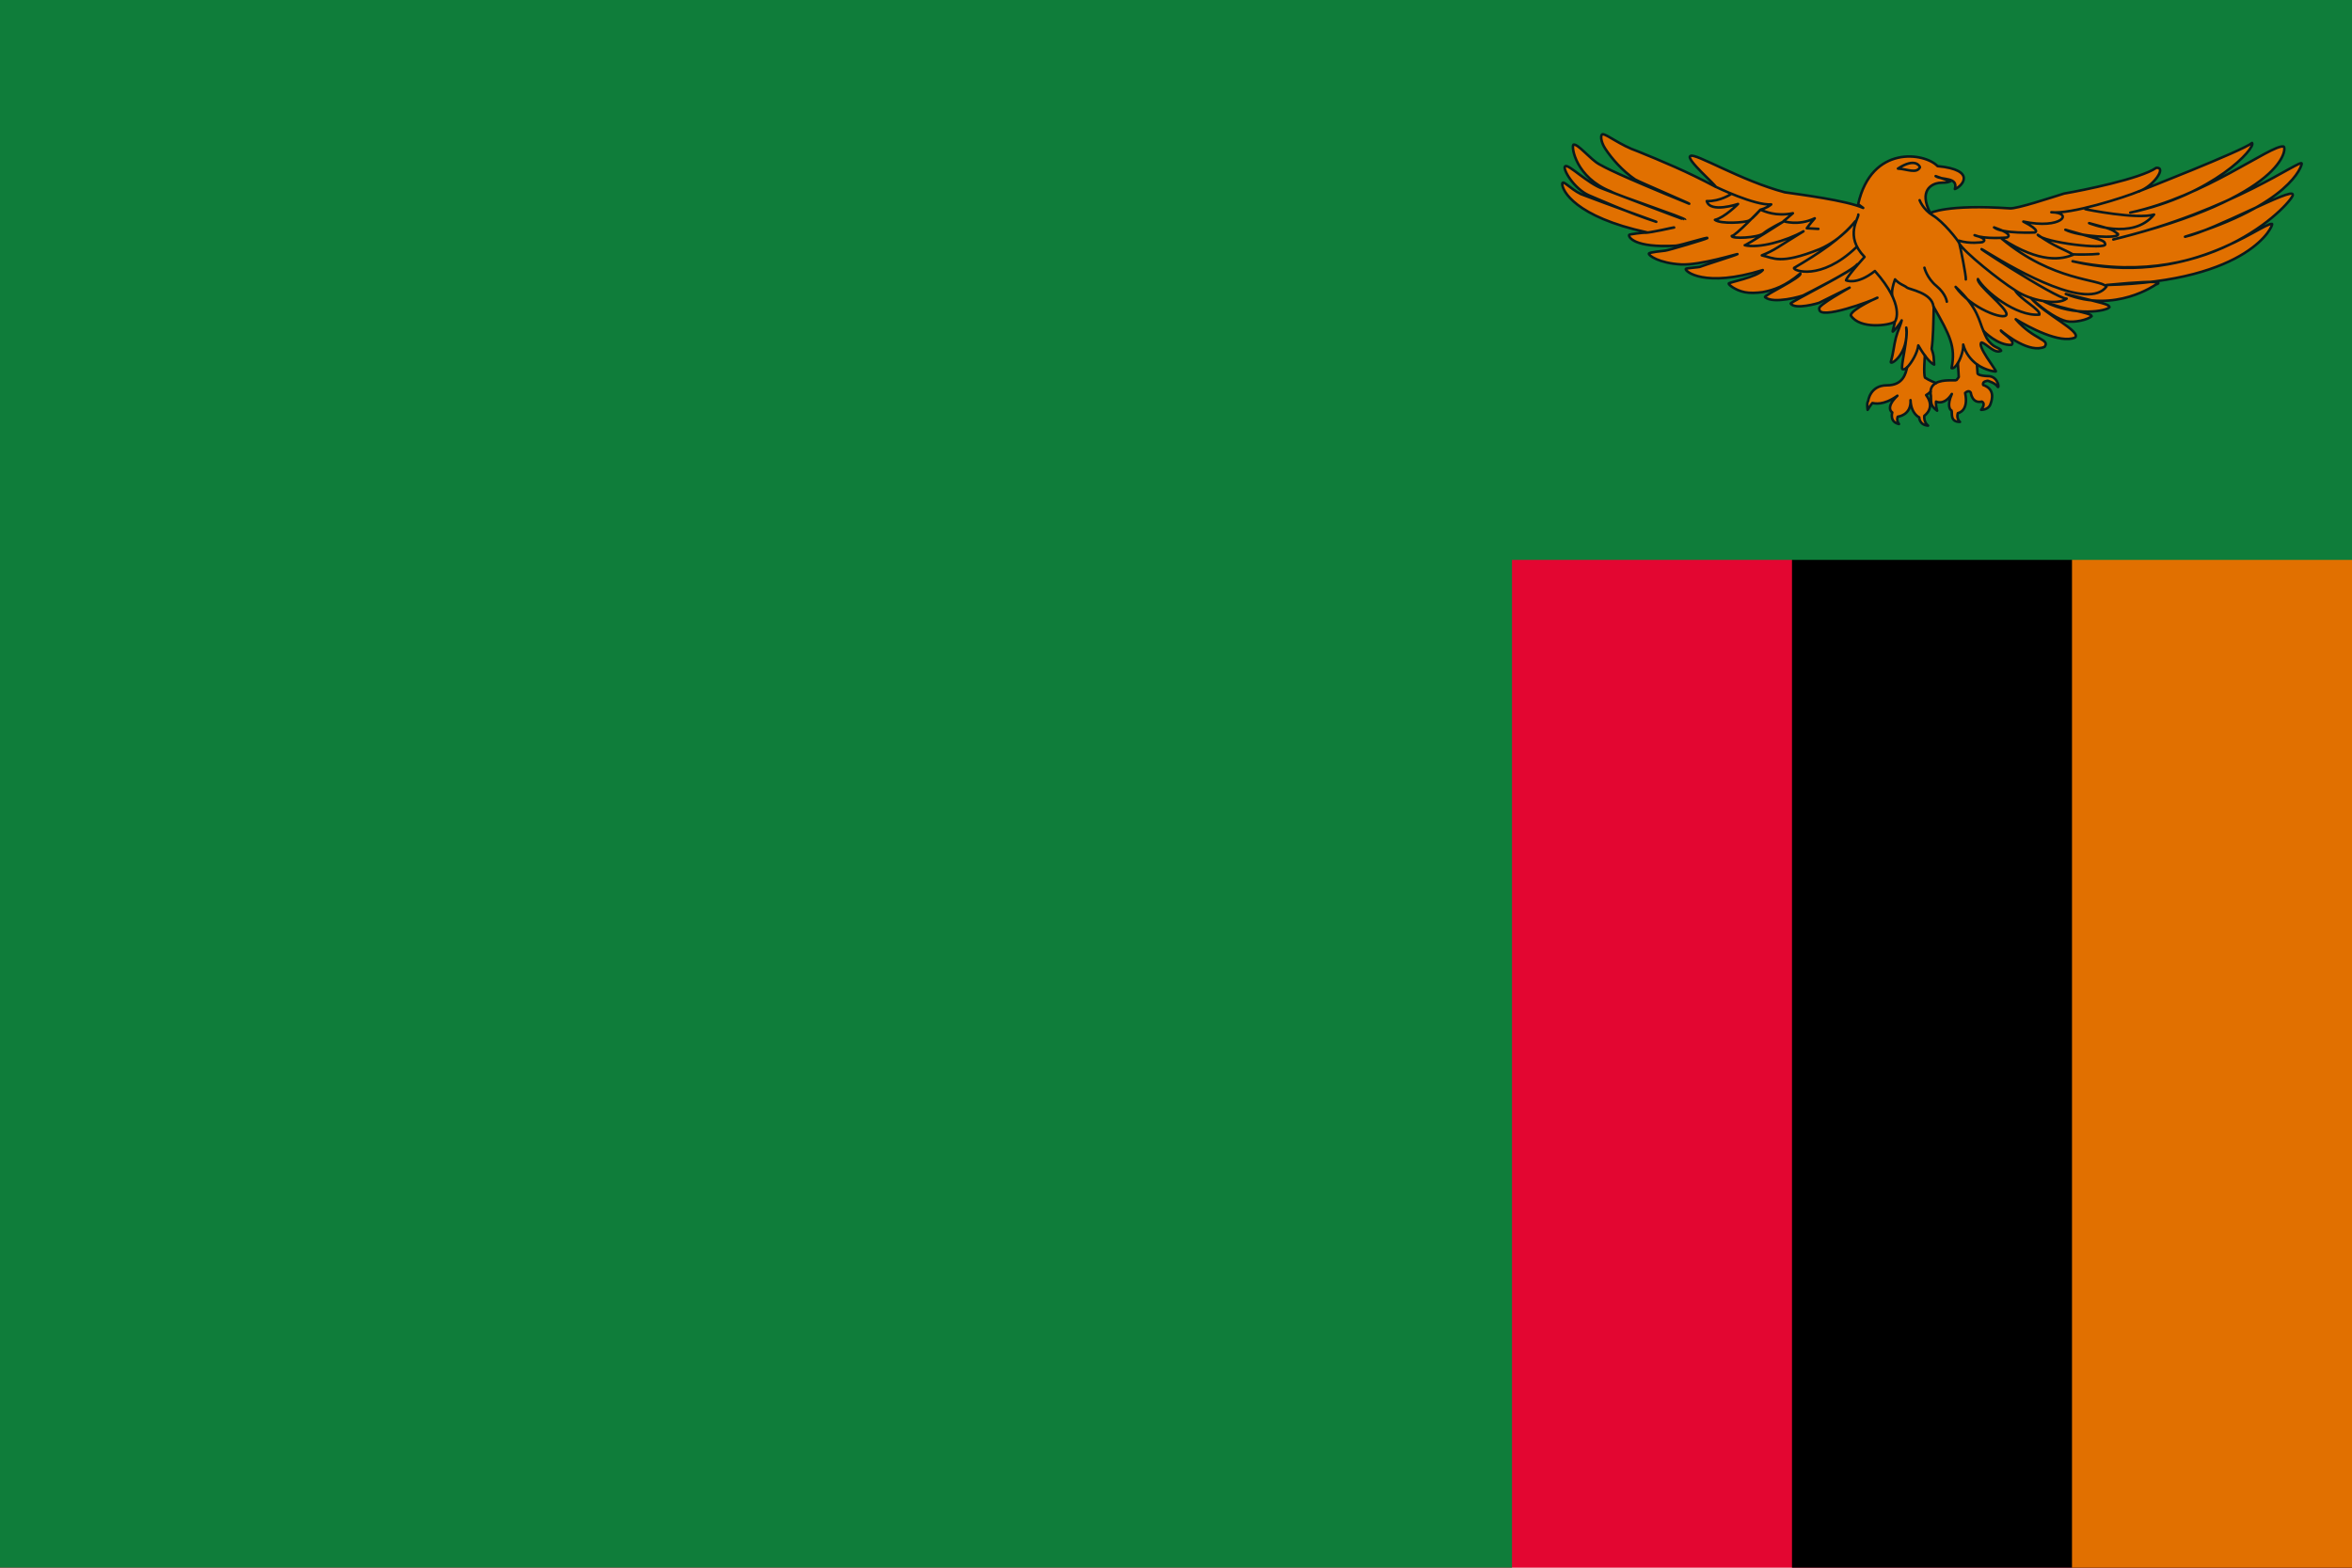
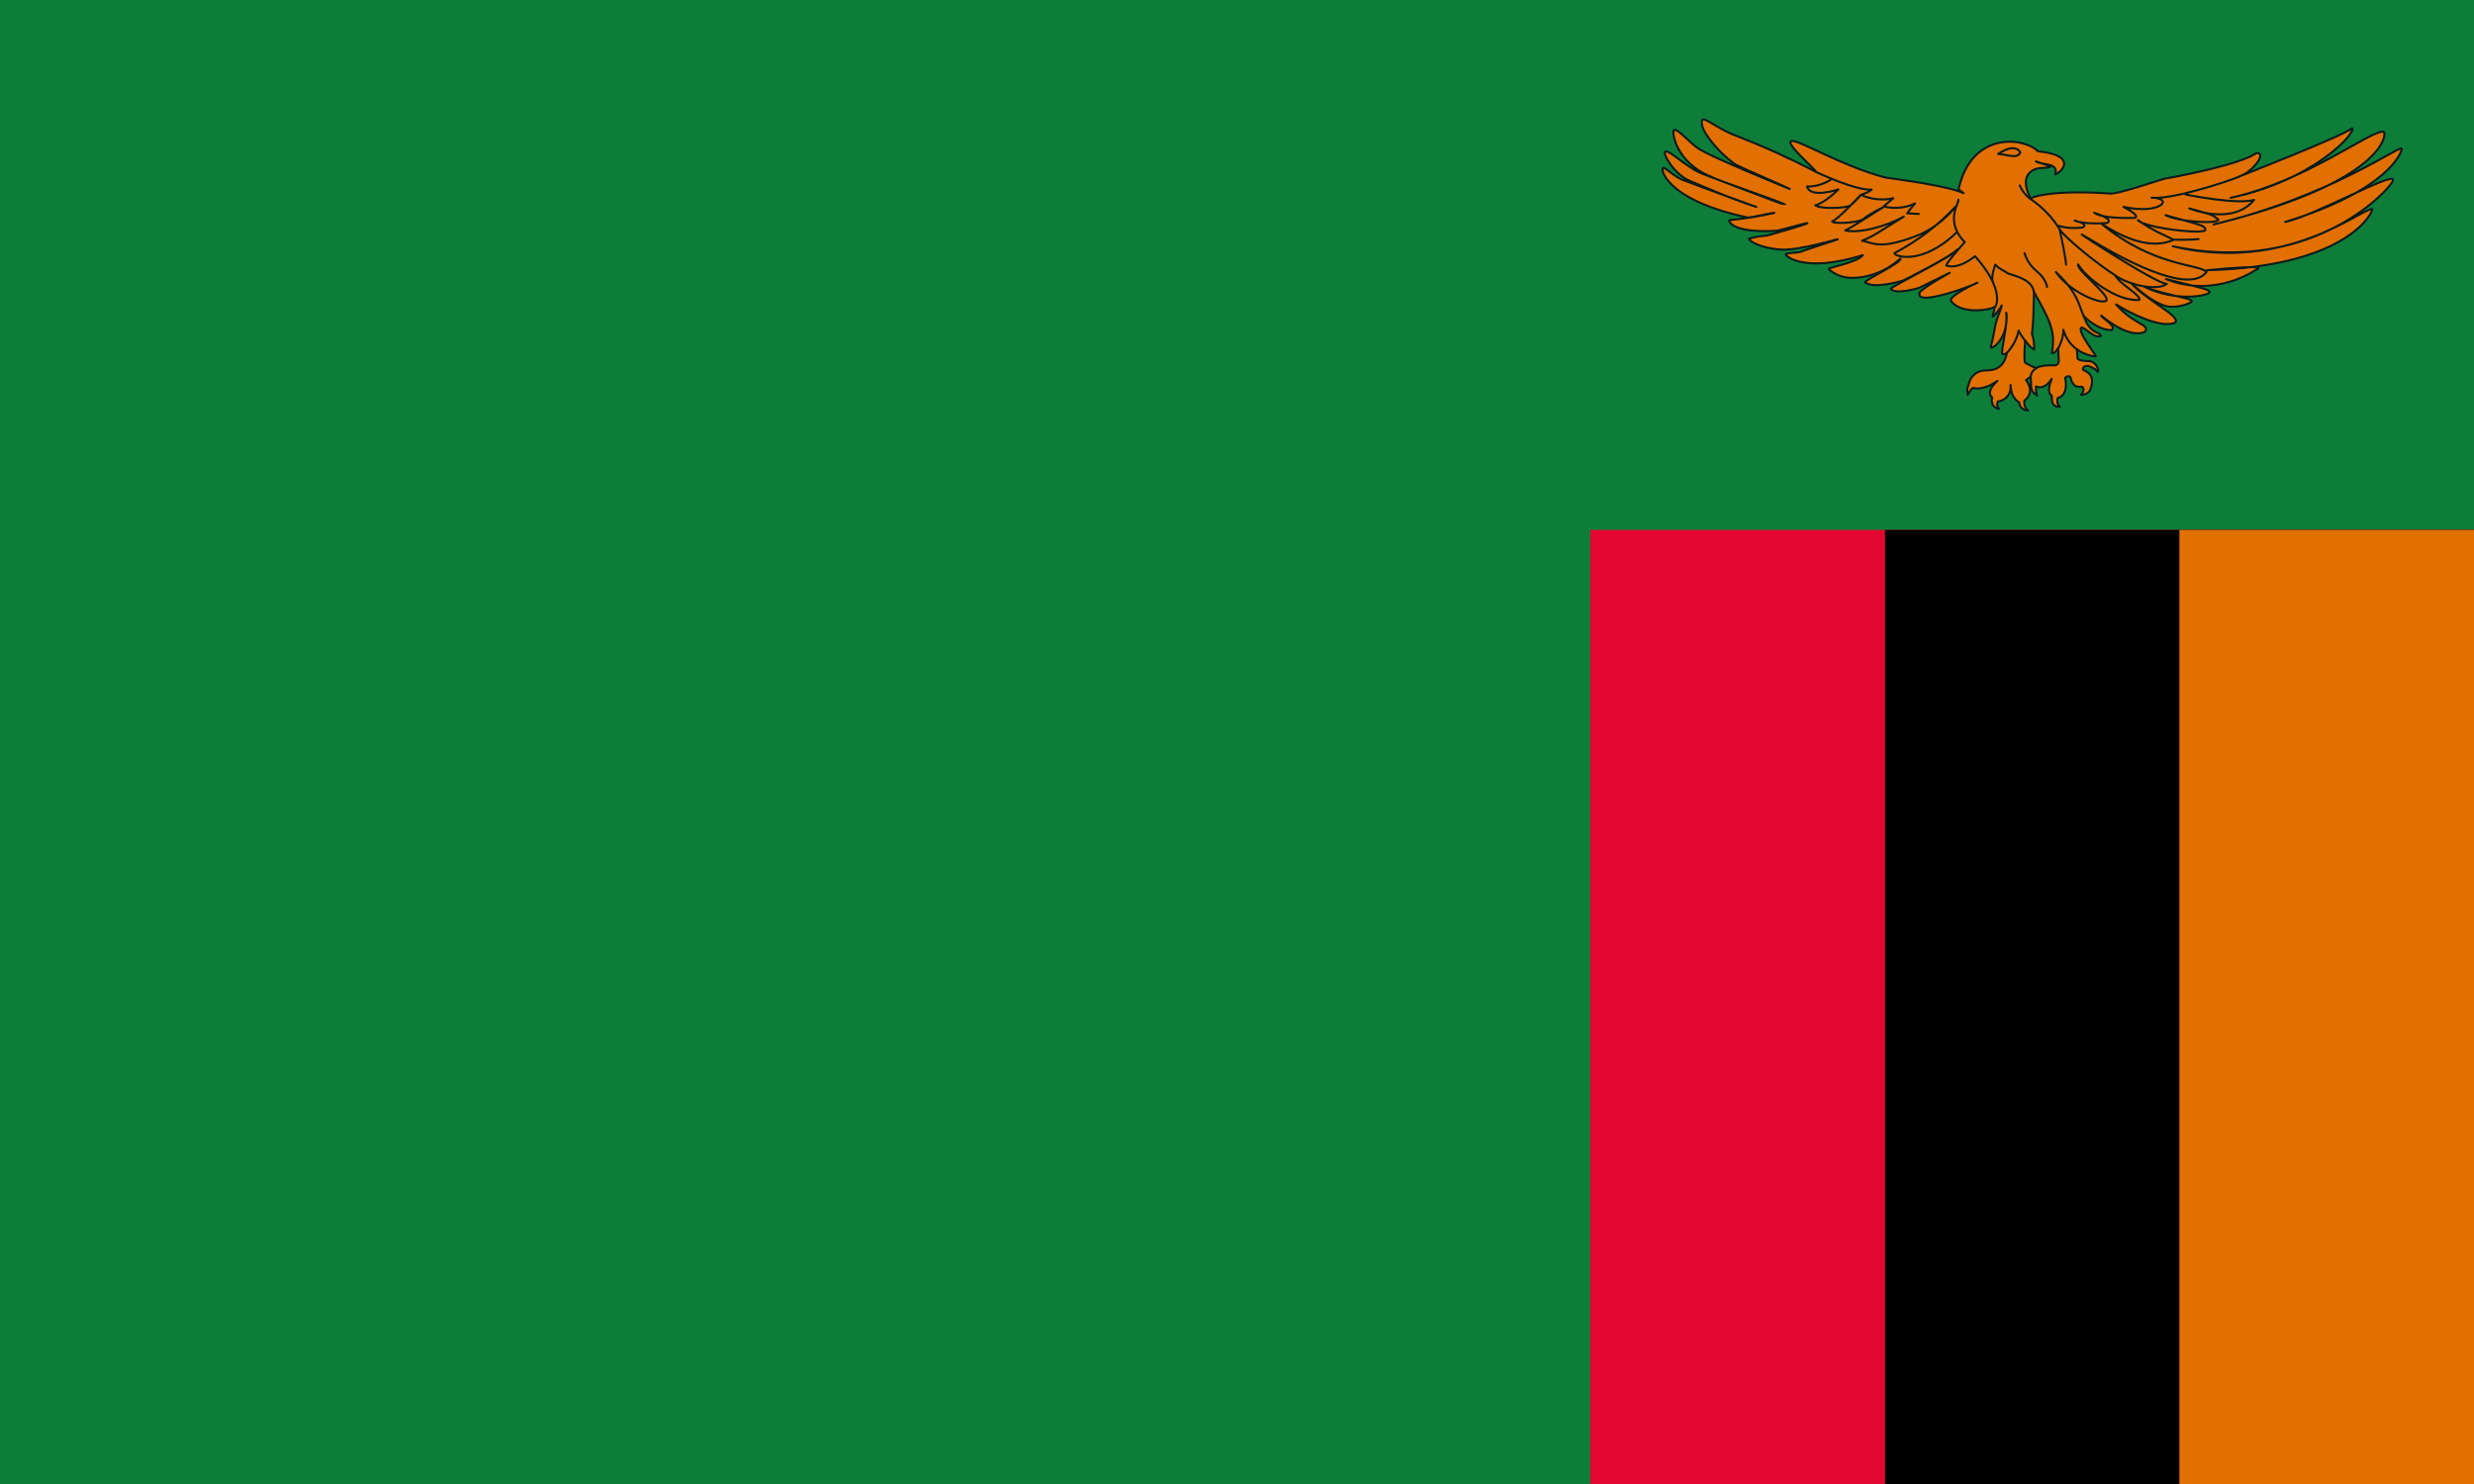
- <svg xmlns="http://www.w3.org/2000/svg" width="900" height="600" viewBox="0 0 83328 55552">
-   <path fill="#e30631" d="M0 0h83328v55552H0z" />
-   <path d="M63488 0h19840v55552H63488z" />
-   <path fill="#e17000" d="M73408 0h9920v55552h-9920z" />
-   <path fill="#0f7d3a" d="M0 0h83328v19840H53568v35712H0z" />
-   <g stroke="#0a1a1d" stroke-linecap="round" stroke-linejoin="round" stroke-width="90">
-     <path fill="#e17000" d="M68202 13383c132 92 386 191 386 191 241-144 702-78 726-104 38-41 82-110 82-110l-30-494c-84 135-162 203-225 178 157-758-68-1176-631-2166-13 588-21 1108-74 1484 93 283 66 270 89 558-111-49-227-180-329-320 0 0-57 662 6 783zm2181-1405c236 387 444 302 514 453-232 126-520-262-695-295-175 110 516 963 511 1025-9 15-359-28-674-250 13 178 23 310 23 317 0 17 25 92 427 103 327 47 352 484 277 363-76-121-340-201-340-201s-213 11-163 150c415 144 327 495 251 691-75 196-326 190-326 190s182-213 25-294c-346 81-390-311-390-311s-56-127-201 6c138 657-257 714-257 714s-69 185 75 312c-377 5-258-335-302-409-44-12-175-162 13-582-276 426-559 270-559 270s-19 133 38 323c-214-161-220-236-220-524-10-51-14-103-13-150-47 46-101 91-157 121 346 461-63 732-63 732s-37 213 132 351c-314-23-314-294-314-294s-289-121-308-610c32 541-452 587-452 587s-63 121 44 260c-346-70-239-410-239-410s-270-161 182-593c-496 357-810 271-886 259 0 0-56 58-169 242-38-271 19-311 19-311s61-561 666-559c583 2 667-436 713-636-83 75-129 77-164 64-89-35 223-1156 135-1473 97 952-569 1350-548 1216 92-307 112-596 179-852 66-256 181-479 207-620-80 163-288 388-308 396-56 40 119-393 39-337-162 112-1208 272-1535-234 3-216 1018-671 941-626-153 92-2106 825-2054 391-108-102 1109-770 1081-755-27 15-1039 516-1079 537-39 21-863 259-1018 33-26-50 2349-1225 2357-1393-156 225-1842 1066-1907 1100-65 33-1058 320-1358 66-64-61 1315-701 1252-842-527 447-942 590-1335 662-219 32-459 39-634 4-351-72-576-272-572-305-1-47 1001-223 1209-480-2068 640-2767 40-2729-40 16-32 474-55 520-79 32-24 1285-418 1312-445 27-28-1301 398-1999 364-789-45-1160-322-1139-385 18-46 490-92 579-103 103-8 1448-409 1490-444 86-71-933 259-1121 269-1469 81-1679-309-1649-383 9-23 507-88 585-77 89 6 997-175 1009-183 46-31-881 200-956 171-2561-554-3006-1487-3006-1710 0-193 263 161 667 355 885 339 2726 1001 2663 980-989-318-2087-817-2373-933-546-231-971-968-852-1038 124-76 787 605 1327 799 109 39 2913 1116 2919 1100 24-63-2429-870-2631-1005-1238-490-1409-1580-1324-1657 155-44 592 516 911 693 200 111 585 336 3191 1401 25-9-1698-742-1917-860-443-301-830-741-1060-1094-169-260-174-509-86-509 145 0 625 394 1231 602 849 345 1762 723 2761 1258 60-22-1092-1005-884-1090 156-123 1778 873 3340 1287 579 85 2183 289 2778 554-120-82-140-107-177-136 471-2104 2354-1827 2812-1345 1408 133 867 723 613 812 126-440-454-305-681-458 174 62 348 121 522 183-147 66-206 38-410 58-248 34-720 265-302 1067 0 0 591-318 2816-166 241 27 1519-400 1925-524 646-111 2705-524 3262-910 391-42-106 662-602 827 0 0 3669-1434 3999-1710 151 166-1368 1848-4314 2468 2676-579 4961-2399 5427-2344 135 28 105 1779-6029 3296 4240-1021 6676-2887 6676-2690 0 98-422 1455-4135 2593 1037-220 3848-1792 3818-1489 91 124-2721 3433-7802 2358 4059 965 6690-1365 7066-1324 75 14-752 2041-5863 2165 2450-234 1744-14 1744-14s-1444 1034-3187 331c1368 345 1518 359 1548 469-90 138-1218 345-2300-193 717 290 1657 387 1669 510-118 127-623 243-898 179-247-57-703-299-1251-816 491 576 1788 1175 1562 1395-526 235-1653-372-2104-648 646 745 1232 704 1022 979-526 235-1353-413-1548-579 0 69 556 373 375 510-481 28-976-479-992-496 34 89 69 173 112 252z" />
-     <path fill="none" d="M60800 6626s1372 664 1952 617c-154 133-384 188-384 188 145 55 546 250 1151 125-145 133-333 281-333 281s520 180 1108-101c-179 203-281 352-281 352l409 23m-3093-1235s-384 266-861 250c119 438 1108 102 1108 102s-478 484-818 563c204 156 1065 101 1210 23s400-383 400-383-886 938-1014 930c-17 110 929 70 1125-94s690-406 690-406-1295 828-1355 828c486 118 1458-140 2080-492-921 563-1006 664-1475 852 418 86 631 344 2046-219 809-352 1269-993 1269-993-502 618-1295 1142-2173 1657-51 94 938 477 2199-726m77-1165c25 125-503 758 221 1501-656 734-656 828-656 828s366 188 1023-328c1082 1219 721 1777 721 1777m-86-861s-100-131 78-620c160 177 338 215 416 286 78 72 895 181 947 681m-321-1380s85 367 426 648c341 282 367 555 367 555m-1408 2328c162-159 370-519 397-778 59 98 130 222 234 360m1170 266c109-186 201-475 188-656 81 318 289 556 485 701m-2029-5816s119 328 468 539c358 211 895 876 938 993 41 142 247 1164 230 1274m6142-3125c-526 221-2435 827-3111 745 811 13 360 620-993 331 647 330 406 386 406 386s-1142 55-1443-180c767 262 451 359 451 359s-782 69-1142-83c556 152 270 248 270 248s-451 69-827-55m4480-1117c30 14 1834 373 2436 193-767 938-2301 304-2301 304 752 207 782 193 1023 386 75 179-1383 96-1864-152 1338 386 1368 359 1413 510 60 207-2195-55-2391-331 602 428 933 511 1263 704-406 165-1157 330-2540-566 1819 1517 3457 1420 3713 1696-631 855-3082-510-4209-1199-1128-690 2465 1668 2796 1627-310 250-1296 77-1835-304m-3362-4349c0-36-165-360-779 45 329 18 654 191 779-45zm2250 5797c-158-337-178-812-986-1560 536 764 1750 1203 1801 982 52-221-1069-1058-1011-1259 222 414 1348 1336 2177 1260 57-178-679-536-869-871-529-326-1821-1365-1967-1651m4929 369c-210 28-842 28-932 14m-4825 4564c-131 69-186 183-191 305" />
-   </g>
+ <svg xmlns="http://www.w3.org/2000/svg" width="1200" height="720">
+   <path fill="#0f7d3a" d="M0 0h1200v720H0z" />
+   <path fill="#e30631" d="M771.4 257.1H1200V720H771.4z" />
+   <path d="M914.3 257.1H1200V720H914.3z" />
+   <path fill="#e17000" d="M1057.1 257.1H1200V720h-142.9z" />
+   <path fill="#e17000" stroke="#0a1a1d" stroke-linecap="round" stroke-linejoin="round" d="M982.4 176c1.8 1.2 5.2 2.6 5.2 2.6 3.3-2 9.6-1.1 10-1.5.5-.5 1-1.5 1-1.5l-.3-6.7q-1.8 2.8-3.1 2.4c2.1-10.3-1-16-8.6-29.6-.2 8-.3 15.2-1 20.3 1.2 3.9.8 3.7 1.2 7.6-1.5-.6-3.1-2.4-4.5-4.4 0 0-.8 9.1 0 10.8m29.8-19.3c3.2 5.3 6 4.2 7 6.2-3.2 1.7-7-3.6-9.5-4-2.4 1.5 7 13.2 7 14-.1.2-5-.4-9.2-3.4l.3 4.3c0 .3.3 1.3 5.8 1.4 4.5.7 4.8 6.7 3.8 5-1-1.6-4.6-2.7-4.6-2.7s-3 .1-2.3 2c5.7 2 4.5 6.8 3.5 9.5-1 2.6-4.5 2.6-4.5 2.6s2.5-3 .3-4c-4.7 1-5.3-4.3-5.3-4.3s-.8-1.8-2.7 0c1.8 9-3.6 9.8-3.6 9.8s-.9 2.6 1 4.3c-5 0-3.5-4.6-4-5.6-.7-.1-2.5-2.2.1-8-3.8 5.9-7.6 3.7-7.6 3.7s-.3 1.9.5 4.5c-3-2.2-3-3.3-3-7.2l-.2-2-2.2 1.6c4.8 6.3-.8 10-.8 10s-.5 3 1.8 4.8c-4.3-.3-4.3-4-4.3-4s-4-1.7-4.2-8.4a7 7 0 0 1-6.2 8s-.9 1.7.6 3.6c-4.7-1-3.3-5.6-3.3-5.6s-3.7-2.2 2.5-8c-6.8 4.8-11 3.6-12 3.4 0 0-.9.8-2.4 3.4-.5-3.8.3-4.3.3-4.3s.8-7.7 9-7.6c8 0 9.2-6 9.8-8.7-1.1 1-1.7 1-2.2.8-1.2-.4 3-15.8 1.8-20.1 1.4 13-7.8 18.5-7.5 16.6 1.3-4.2 1.6-8.1 2.5-11.6s2.5-6.6 2.8-8.5c-1 2.2-4 5.3-4.2 5.4-.8.6 1.6-5.4.5-4.6-2.2 1.5-16.5 3.7-21-3.2 0-3 14-9.2 12.9-8.6-2 1.3-28.8 11.3-28.1 5.4-1.5-1.4 15.2-10.5 14.8-10.3l-14.8 7.3c-.5.3-11.8 3.5-13.9.5-.4-.7 32.1-16.8 32.3-19.1-2.2 3-25.2 14.6-26.1 15s-14.5 4.4-18.6 1c-.9-.9 18-9.6 17.1-11.6a36 36 0 0 1-18.3 9c-3 .5-6.2.6-8.6.1-4.8-1-7.9-3.7-7.8-4.1 0-.7 13.6-3 16.5-6.6-28.3 8.8-37.9.5-37.4-.6.3-.4 6.5-.7 7.2-1 .4-.4 17.5-5.8 18-6.1.3-.4-17.9 5.4-27.4 5-10.8-.7-16-4.5-15.6-5.3a32 32 0 0 1 7.9-1.4c1.4-.1 19.8-5.6 20.4-6 1.2-1-12.8 3.4-15.4 3.6-20 1.1-23-4.2-22.5-5.2a174 174 0 0 0 21.8-3.5c.6-.5-12 2.6-13.1 2.2-35-7.5-41.1-20.3-41.1-23.3 0-2.7 3.6 2.2 9.1 4.8 12.1 4.7 37.3 13.7 36.4 13.4-13.5-4.3-28.5-11.2-32.4-12.7-7.5-3.2-13.3-13.3-11.7-14.2 1.7-1 10.8 8.2 18.2 10.9 1.5.5 39.8 15.3 39.9 15 .3-.8-33.2-11.9-36-13.7C813 79 810.7 64 812 63c2.1-.6 8.1 7 12.5 9.5 2.7 1.5 8 4.6 43.6 19.2.4-.1-23.2-10.2-26.2-11.8a56 56 0 0 1-14.5-15c-2.3-3.5-2.4-7-1.2-7 2 0 8.6 5.5 16.8 8.3a377 377 0 0 1 37.8 17.2c.8-.3-15-13.7-12-14.9 2-1.7 24.2 12 45.6 17.6 8 1.2 29.9 4 38 7.6-1.6-1.1-1.9-1.5-2.4-1.9 6.4-28.7 32.2-25 38.5-18.4 19.2 1.9 11.8 10 8.4 11.2 1.7-6-6.2-4.2-9.4-6.3l7.2 2.5c-2 .9-2.8.5-5.6.8-3.4.4-9.9 3.6-4.2 14.6 0 0 8.1-4.4 38.6-2.3 3.3.4 20.8-5.5 26.3-7.2 8.9-1.5 37-7.1 44.6-12.4 5.4-.6-1.4 9-8.2 11.3 0 0 50.2-19.6 54.7-23.4 2 2.3-18.7 25.3-59 33.8 36.6-8 67.9-32.9 74.2-32.1 1.9.4 1.5 24.3-82.4 45 58-13.9 91.3-39.4 91.3-36.7 0 1.3-5.8 19.9-56.6 35.5 14.2-3 52.7-24.6 52.3-20.4 1.2 1.7-37.3 47-106.8 32.2 55.5 13.2 91.5-18.6 96.7-18 1 .1-10.3 27.9-80.2 29.6 33.5-3.2 23.8-.2 23.8-.2s-19.7 14.1-43.6 4.5c18.8 4.7 20.8 4.9 21.2 6.4-1.2 1.9-16.6 4.7-31.5-2.6 9.9 4 22.7 5.3 22.9 7-1.6 1.7-8.5 3.3-12.3 2.4-3.4-.8-9.6-4-17.1-11.2 6.7 8 24.4 16.1 21.3 19.1-7.2 3.2-22.6-5-28.7-8.8 8.8 10.1 16.8 9.6 14 13.3-7.3 3.3-18.6-5.6-21.2-7.9 0 1 7.6 5.1 5.1 7-6.6.4-13.4-6.5-13.6-6.8z" />
+   <path fill="none" stroke="#0a1a1d" stroke-linecap="round" stroke-linejoin="round" d="M881 83.5s18.9 9 26.8 8.5c-2.1 1.8-5.3 2.5-5.3 2.5 2 .8 7.5 3.4 15.8 1.7l-4.6 3.9s7.1 2.4 15.2-1.4c-2.5 2.8-3.8 4.8-3.8 4.8l5.6.3M888.3 87s-5.2 3.7-11.8 3.5c1.7 6 15.2 1.4 15.2 1.4s-6.5 6.6-11.2 7.7c2.8 2 14.6 1.3 16.6.3s5.4-5.3 5.4-5.3-12 12.9-13.8 12.7c-.3 1.5 12.7 1 15.3-1.2s9.5-5.6 9.5-5.6-17.7 11.3-18.5 11.3c6.6 1.6 19.9-1.9 28.4-6.7-12.6 7.7-13.7 9-20.2 11.7 5.8 1.1 8.7 4.7 28-3 11-4.9 17.4-13.6 17.4-13.6a111 111 0 0 1-29.7 22.6c-.7 1.3 12.8 6.6 30-9.9m1-16c.4 1.8-6.8 10.4 3.1 20.6-9 10-9 11.3-9 11.3s5 2.6 14-4.5c14.8 16.7 9.9 24.4 9.9 24.4m-1.2-11.8s-1.3-1.8 1.1-8.5c2.2 2.4 4.6 3 5.7 4 1 .9 12.2 2.4 13 9.2m-4.5-18.8s1.2 5 5.9 8.8 5 7.6 5 7.6M973.6 171c2.2-2.1 5-7 5.5-10.6q1 2 3.2 5m16 3.6c1.5-2.6 2.7-6.5 2.5-9a18 18 0 0 0 6.7 9.6M979.7 90s1.6 4.5 6.4 7.4a48 48 0 0 1 12.8 13.6c.6 2 3.4 15.9 3.2 17.4m84-42.7c-7.2 3-33.3 11.3-42.5 10.2 11 .1 4.9 8.4-13.6 4.5 8.8 4.5 5.5 5.3 5.5 5.3s-15.6.7-19.7-2.5c10.5 3.6 6.2 5 6.2 5s-10.7.9-15.7-1.2c7.7 2 3.7 3.4 3.7 3.4s-6.1.9-11.3-.8m61.3-15.3c.4.2 25.1 5.1 33.3 2.7-10.4 12.8-31.4 4.1-31.4 4.1 10.3 2.9 10.7 2.7 14 5.3 1 2.5-19 1.3-25.5-2 18.3 5.2 18.7 4.8 19.3 7 .8 2.7-30-.8-32.7-4.6 8.2 5.8 12.7 7 17.3 9.6-5.6 2.3-15.9 4.5-34.8-7.7 25 20.7 47.3 19.4 50.8 23.2-8.6 11.7-42.1-7-57.6-16.4-15.4-9.5 33.8 22.8 38.3 22.2-4.3 3.5-17.7 1-25.1-4.1m-46-59.5c0-.5-2.3-5-10.7.6 4.5.2 9 2.6 10.7-.6m30.8 79.3c-2.2-4.6-2.5-11.1-13.5-21.4 7.3 10.5 23.9 16.5 24.6 13.5s-14.6-14.5-13.8-17.2c3 5.6 18.4 18.2 29.7 17.2.8-2.4-9.2-7.3-11.8-12-7.3-4.4-25-18.6-27-22.5m67.5 5c-2.9.4-11.5.4-12.8.2m-66 62.5a5 5 0 0 0-2.6 4.1" />
</svg>
